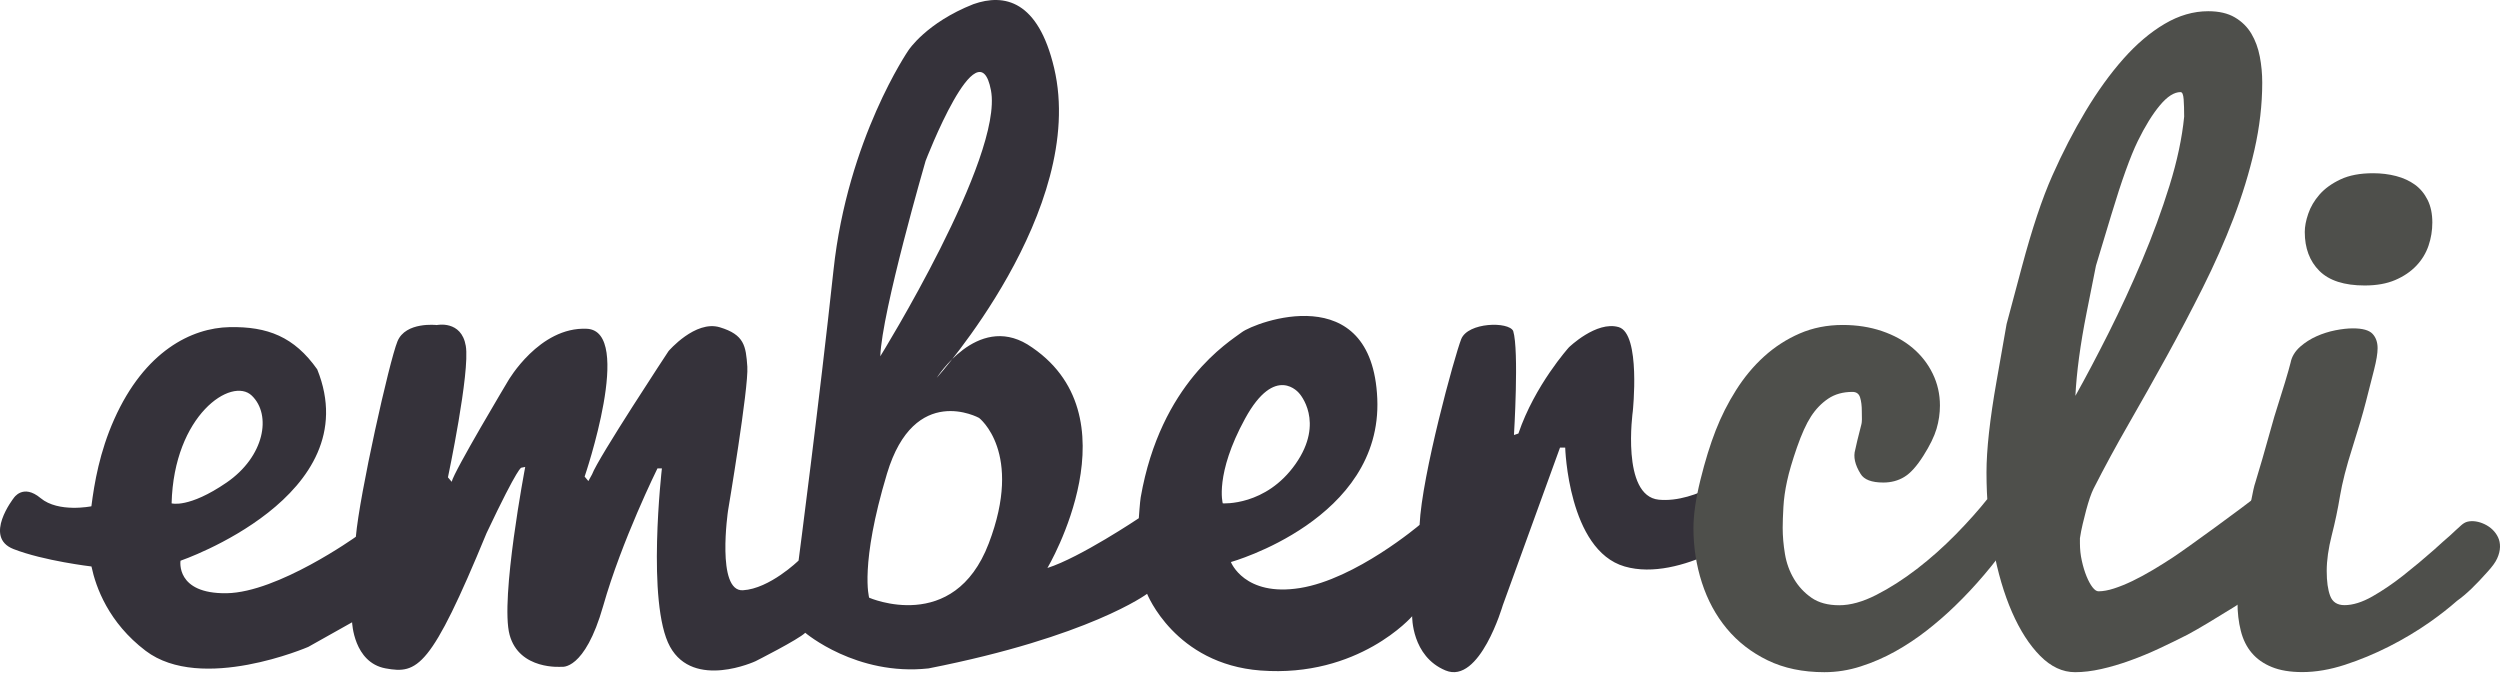
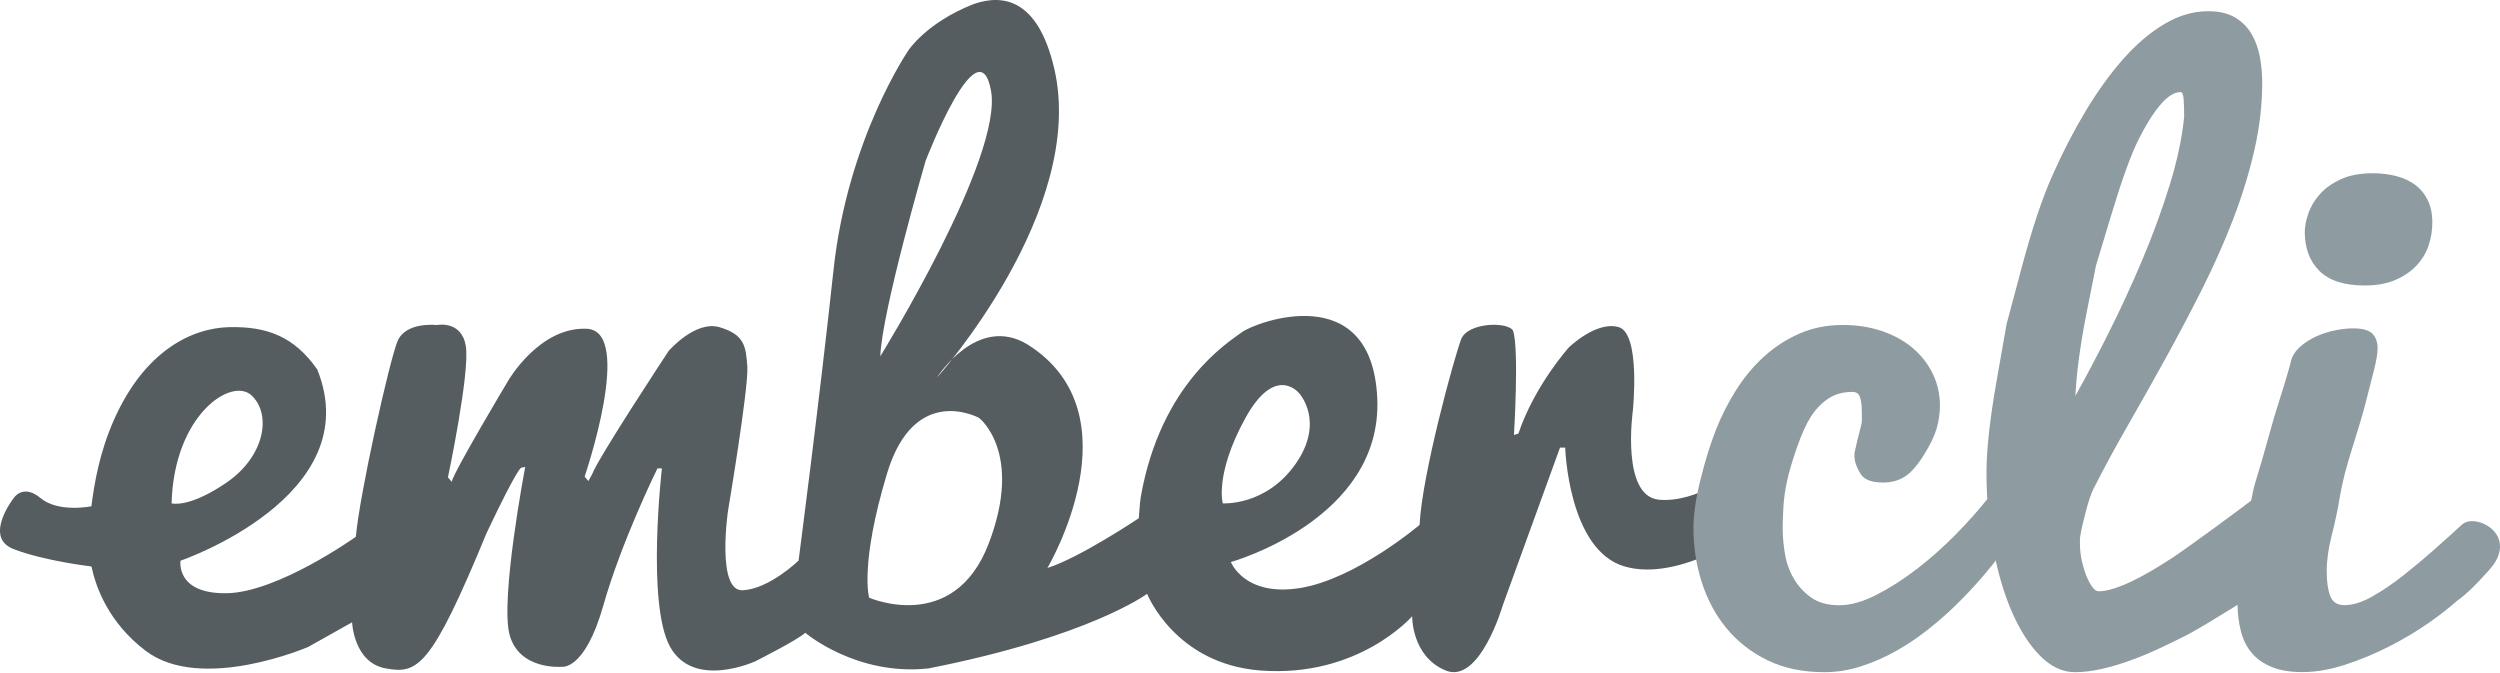
<svg xmlns="http://www.w3.org/2000/svg" version="1.1" id="Layer_1" x="0px" y="0px" width="595.563px" height="160.13px" viewBox="0 0 595.563 160.13" enable-background="new 0 0 595.563 160.13" xml:space="preserve">
-   <path fill-rule="evenodd" clip-rule="evenodd" fill="#35323A" d="M421.541,116.413c-0.709-7.078-7.08-4.444-7.08-4.444  s-10.27,7.956-19.289,7.071c-9.029-0.885-6.199-21.066-6.199-21.066s1.949-18.497-3.361-20.047c-5.309-1.55-11.859,4.82-11.859,4.82  s-8.141,9.025-12.029,20.529l-1.061,0.354c0,0,1.24-20.174-0.18-24.775c-1.061-2.301-10.791-2.123-12.391,1.946  c-1.59,4.069-9.369,32.385-9.91,44.241c0,0-15.209,12.919-28.49,15.043c-13.27,2.123-16.459-6.194-16.459-6.194  s36.11-10.087,34.87-38.933s-29.119-18.178-32.27-15.807c-3.051,2.293-19.34,12.119-24.09,39.33  c-0.17,0.926-0.451,4.969-0.451,4.969s-13.979,9.379-21.77,11.856c0,0,21.77-36.632-4.77-53.267  c-12.041-7.256-21.59,7.963-21.59,7.963s35.92-39.994,27.959-73.795c-3.799-16.097-11.84-17.824-19.229-15.219  c-11.211,4.424-15.461,10.972-15.461,10.972s-14.51,21.06-17.869,52.382c-3.371,31.322-8.32,69.193-8.32,69.193  s-6.9,6.726-13.271,7.08c-6.369,0.354-3.539-18.936-3.539-18.936s4.949-29.377,4.6-34.332s-0.711-7.609-6.551-9.379  s-12.209,5.663-12.209,5.663s-16.811,25.483-18.23,29.376l-0.879,1.593l-0.891-1.062c0,0,11.859-34.686,0.529-35.217  c-11.32-0.53-18.75,12.388-18.75,12.388s-12.92,21.59-13.449,24.067l-0.891-1.062c0,0,5.311-25.129,4.25-31.323  c-1.061-6.193-6.9-4.955-6.9-4.955s-7.439-0.885-9.379,3.893c-1.951,4.779-9.031,36.455-9.91,46.543c0,0-18.58,13.273-30.791,13.449  c-12.219,0.178-10.979-7.744-10.979-7.744s44.779-15.325,32.568-45.586c-5.488-7.787-11.859-10.236-20.889-10.06  c-9.02,0.177-20.221,5.685-27.48,21.966c-3.461,7.766-4.721,15.135-5.43,20.713c0,0-7.84,1.599-12.09-1.94  c-4.24-3.539-6.43,0-6.43,0s-7.291,9.294-0.041,12.126c7.26,2.831,18.59,4.154,18.59,4.154h-0.01  c1.041,4.955,4.07,13.373,12.9,20.082c13.279,10.088,38.75-0.926,38.75-0.926l10.439-5.861c0,0,0.359,9.576,7.971,10.979  c7.609,1.395,10.789-0.021,24.061-32.229c7.789-16.459,8.318-15.582,8.318-15.582l0.891-0.176c0,0-6.02,31.5-3.721,39.994  c2.301,8.494,12.391,7.61,12.391,7.61s5.48,1.062,9.91-14.513c4.42-15.572,12.92-32.738,12.92-32.738h1.061  c0,0-3.721,32.208,1.939,42.473c5.67,10.264,20.359,3.454,20.359,3.454s10.261-5.182,11.851-6.774c0,0,12.18,10.371,29.369,8.488  c38.41-7.561,52.07-17.769,52.07-17.769s6.6,16.72,27.042,18.271c23.359,1.77,36.1-12.926,36.1-12.926s-0.17,9.557,7.971,12.918  c8.139,3.363,13.619-15.529,13.619-15.529l13.631-37.561h1.238c0,0,0.711,24.422,14.16,28.314  c13.451,3.894,30.971-9.116,30.971-9.116S422.242,123.493,421.541,116.413L421.541,116.413z M40.881,119.911  c0.531-21.06,14.33-30.262,19.109-25.66c4.781,4.601,3.012,14.511-6.01,20.705C44.952,121.149,40.881,119.911,40.881,119.911  L40.881,119.911z M220.501,38.329c0,0,12.57-32.739,15.57-16.812c3.01,15.928-26.361,63.354-26.361,63.354  C210.062,74.253,220.501,38.329,220.501,38.329L220.501,38.329z M235.541,129.467c-8.309,21.767-28.488,12.919-28.488,12.919  s-2.301-7.787,4.25-29.555c6.549-21.766,21.939-13.271,21.939-13.271S243.861,107.7,235.541,129.467L235.541,129.467z   M291.291,119.911c0,0-1.949-6.902,5.311-20.174c7.25-13.273,12.92-6.018,12.92-6.018s6.189,6.725-0.889,16.812  C301.553,120.618,291.291,119.911,291.291,119.911L291.291,119.911z" />
-   <path fill="#4E4F4B" d="M434.611,160.13c-5.129,0-9.629-0.941-13.51-2.824c-3.869-1.881-7.119-4.4-9.74-7.557  c-2.619-3.156-4.59-6.811-5.93-10.963s-2.01-8.471-2.01-12.955c0-3.209,0.561-7.059,1.67-11.543c1.109-4.485,2.32-8.401,3.631-11.75  c1.309-3.352,2.92-6.547,4.85-9.594c1.92-3.043,4.139-5.717,6.67-8.013c2.539-2.298,5.359-4.125,8.48-5.481  c3.119-1.357,6.539-2.035,10.27-2.035c3.35,0,6.459,0.484,9.32,1.451c2.859,0.971,5.299,2.315,7.33,4.029  c2.029,1.719,3.629,3.752,4.77,6.104c1.15,2.354,1.73,4.889,1.73,7.6c0,1.883-0.271,3.737-0.811,5.564  c-0.541,1.826-1.59,3.973-3.15,6.435c-1.561,2.466-3.07,4.142-4.539,5.026c-1.461,0.886-3.131,1.328-4.98,1.328  c-2.801,0-4.609-0.691-5.43-2.076c-1.34-2.159-1.76-4.069-1.271-5.73c0.172-0.884,0.66-2.933,1.49-6.145  c0.111-0.442,0.141-1.439,0.08-2.99c0-1.329-0.129-2.436-0.41-3.322c-0.27-0.884-0.879-1.328-1.818-1.328  c-2.262,0-4.191,0.541-5.791,1.617c-1.6,1.083-2.959,2.492-4.09,4.238c-1.131,1.742-2.24,4.206-3.35,7.389  c-1.1,3.186-1.891,5.856-2.35,8.016c-0.471,2.158-0.762,4.222-0.871,6.188c-0.109,1.965-0.17,3.612-0.17,4.939  c0,1.994,0.18,4.07,0.541,6.229c0.359,2.159,1.08,4.14,2.148,5.938c1.07,1.799,2.461,3.293,4.17,4.484  c1.711,1.19,3.92,1.785,6.621,1.785c2.66,0,5.59-0.816,8.799-2.449c3.211-1.634,6.441-3.697,9.682-6.188  c3.24-2.492,6.318-5.232,9.26-8.223c2.93-2.988,5.449-5.812,7.559-8.469l5.73,9.633c-4.16,5.926-8.639,11.211-13.459,15.861  c-2.051,1.993-4.281,3.932-6.68,5.812c-2.41,1.884-4.932,3.559-7.561,5.027c-2.631,1.465-5.371,2.656-8.221,3.567  C440.422,159.674,437.531,160.13,434.611,160.13L434.611,160.13z" />
-   <path fill="#4E4F4B" d="M494.412,94.298c2.5-4.467,5.15-9.492,7.959-15.074c2.801-5.583,5.451-11.332,7.951-17.253  c2.5-5.917,4.67-11.821,6.5-17.713c1.83-5.888,3-11.374,3.5-16.456c0-1.618-0.041-3-0.121-4.145s-0.33-1.717-0.74-1.717  c-1.529,0-3.17,1.053-4.92,3.155c-1.76,2.103-3.52,4.948-5.279,8.538c-1.75,3.59-3.85,9.427-6.289,17.516  c-2.441,8.084-3.66,12.129-3.66,12.131c0,0-0.75,3.754-2.24,11.258C495.582,82.038,494.701,88.626,494.412,94.298L494.412,94.298z   M494.332,160.13c-2.98,0-5.75-1.294-8.311-3.883c-2.57-2.59-4.799-6.062-6.709-10.424c-1.9-4.357-3.391-9.414-4.461-15.162  c-1.08-5.748-1.619-11.784-1.619-18.106c0-5.433,0.799-12.685,2.4-21.756c1.6-9.071,2.389-13.606,2.389-13.606  s1.211-4.527,3.631-13.59c2.42-9.06,4.84-16.328,7.279-21.801c2.43-5.471,5.07-10.584,7.92-15.34  c2.859-4.755,5.85-8.899,8.98-12.433c3.129-3.53,6.4-6.31,9.811-8.326c3.41-2.021,6.879-3.03,10.41-3.03  c2.559,0,4.68,0.49,6.34,1.469c1.67,0.978,2.979,2.27,3.939,3.877c0.949,1.604,1.619,3.423,2.01,5.453  c0.391,2.033,0.58,4.104,0.58,6.21c0,5.235-0.619,10.565-1.85,15.993c-1.24,5.428-2.91,10.885-5.01,16.367  c-2.102,5.484-4.541,10.982-7.301,16.492c-2.76,5.514-5.641,10.983-8.629,16.412c-2.99,5.426-6,10.773-9.021,16.033  c-3.029,5.26-5.809,10.404-8.369,15.428c-0.281,0.56-0.57,1.285-0.881,2.178c-0.299,0.895-0.59,1.855-0.869,2.89  c-0.281,1.035-0.551,2.136-0.83,3.31c-0.281,1.172-0.5,2.316-0.67,3.432v1.173c0,1.452,0.15,2.86,0.459,4.229  c0.301,1.367,0.68,2.597,1.121,3.685c0.449,1.09,0.92,1.955,1.42,2.599c0.5,0.639,0.969,0.961,1.41,0.961  c1.08,0,2.32-0.223,3.699-0.67c1.391-0.447,2.871-1.047,4.43-1.8c1.551-0.753,3.16-1.618,4.801-2.596s3.23-1.97,4.76-2.974  c3.57-2.345,16.58-11.873,20.5-14.943l4.801,19.889c-5.08,3.37-16.83,10.807-21.791,13.438c-2.17,1.105-4.41,2.197-6.719,3.275  c-2.301,1.08-4.631,2.043-6.971,2.883c-2.33,0.844-4.609,1.517-6.84,2.015C498.352,159.88,496.271,160.13,494.332,160.13  L494.332,160.13z" />
-   <path fill="#4E4F4B" d="M595.092,127.983c-0.33-0.688-0.77-1.291-1.32-1.818c-0.549-0.524-1.18-0.953-1.869-1.283  c-0.691-0.329-1.381-0.551-2.08-0.66c-0.689-0.111-1.35-0.095-1.961,0.047c-0.619,0.145-1.08,0.467-1.52,0.848  c-0.881,0.77-1.76,1.608-2.65,2.432c-1.48,1.242-2.039,1.822-3.83,3.41c-2.379,2.105-4.82,4.139-7.309,6.104  c-2.49,1.964-4.961,3.642-7.391,5.023c-2.439,1.385-4.65,2.075-6.65,2.075c-1.709,0-2.85-0.733-3.4-2.198  c-0.559-1.466-0.83-3.445-0.83-5.937c0-2.545,0.4-5.373,1.191-8.486c0.799-3.113,1.459-6.248,1.979-9.403  c0.531-3.155,1.5-6.968,2.932-11.438c1.42-4.473,2.5-8.129,3.229-10.974c0.721-2.845,1.371-5.379,1.941-7.606  c0.568-2.223,0.85-3.942,0.85-5.162c0-1.438-0.41-2.588-1.221-3.447c-0.82-0.857-2.369-1.286-4.65-1.286  c-1.25,0-2.648,0.156-4.199,0.461c-1.551,0.312-3.051,0.785-4.49,1.429c-1.439,0.646-2.73,1.471-3.881,2.478  c-1.25,1.12-2.01,2.379-2.279,3.776c-0.49,1.996-1.789,6.301-3.891,12.914c-2.27,8.113-3.779,13.351-4.529,15.717  c-0.459,1.187-1.48,6.59-3.08,16.209c-0.779,4.652-1.16,8.721-1.16,12.209c0,2.49,0.26,4.775,0.791,6.85  c0.52,2.079,1.389,3.836,2.609,5.275c1.221,1.441,2.811,2.561,4.779,3.361c1.961,0.803,4.391,1.205,7.271,1.205  c3.199,0,6.6-0.58,10.17-1.744c3.568-1.162,7.068-2.617,10.5-4.357c3.439-1.747,6.629-3.655,9.6-5.732  c2.59-1.816,4.74-3.521,6.59-5.148c2.24-1.59,4.449-3.746,7.4-7.064c0.969-1.086,1.719-2.061,2.15-3.021  c0.439-0.963,0.658-1.873,0.68-2.734C595.582,129.442,595.422,128.669,595.092,127.983L595.092,127.983z" />
-   <path fill="#4E4F4B" d="M563.332,68.009c2.82,0,5.25-0.432,7.27-1.299c2.02-0.866,3.689-1.999,5.02-3.395  c1.33-1.398,2.301-2.99,2.91-4.779c0.611-1.787,0.91-3.633,0.91-5.532c0-2.068-0.369-3.854-1.119-5.366  c-0.75-1.508-1.76-2.725-3.031-3.646c-1.279-0.92-2.77-1.604-4.488-2.055c-1.711-0.443-3.541-0.669-5.48-0.669  c-3.1,0-5.68,0.49-7.76,1.468c-2.08,0.979-3.74,2.182-4.99,3.604c-1.24,1.425-2.141,2.949-2.689,4.57  c-0.561,1.621-0.83,3.072-0.83,4.358c0,3.854,1.158,6.944,3.479,9.261C554.861,66.849,558.461,68.009,563.332,68.009L563.332,68.009  z" />
+   <path fill-rule="evenodd" clip-rule="evenodd" fill="#555D60" d="M421.541,116.413c-0.709-7.078-7.08-4.444-7.08-4.444  s-10.27,7.956-19.289,7.071c-9.029-0.885-6.199-21.066-6.199-21.066s1.949-18.497-3.361-20.047c-5.309-1.55-11.859,4.82-11.859,4.82  s-8.141,9.025-12.029,20.529l-1.061,0.354c0,0,1.24-20.174-0.18-24.775c-1.061-2.301-10.791-2.123-12.391,1.946  c-1.59,4.069-9.369,32.385-9.91,44.241c0,0-15.209,12.919-28.49,15.043c-13.27,2.123-16.459-6.194-16.459-6.194  s36.11-10.087,34.87-38.933s-29.119-18.178-32.27-15.807c-3.051,2.293-19.34,12.119-24.09,39.33  c-0.17,0.926-0.451,4.969-0.451,4.969s-13.979,9.379-21.77,11.856c0,0,21.77-36.632-4.77-53.267  c-12.041-7.256-21.59,7.963-21.59,7.963s35.92-39.994,27.959-73.795c-3.799-16.097-11.84-17.824-19.229-15.219  c-11.211,4.424-15.461,10.972-15.461,10.972s-14.51,21.06-17.869,52.382c-3.371,31.322-8.32,69.193-8.32,69.193  s-6.9,6.726-13.271,7.08c-6.369,0.354-3.539-18.936-3.539-18.936s4.949-29.377,4.6-34.332s-0.711-7.609-6.551-9.379  s-12.209,5.663-12.209,5.663s-16.811,25.483-18.23,29.376l-0.879,1.593l-0.891-1.062c0,0,11.859-34.686,0.529-35.217  c-11.32-0.53-18.75,12.388-18.75,12.388s-12.92,21.59-13.449,24.067l-0.891-1.062c0,0,5.311-25.129,4.25-31.323  c-1.061-6.193-6.9-4.955-6.9-4.955s-7.439-0.885-9.379,3.893c-1.951,4.779-9.031,36.455-9.91,46.543c0,0-18.58,13.273-30.791,13.449  c-12.219,0.178-10.979-7.744-10.979-7.744s44.779-15.325,32.568-45.586c-5.488-7.787-11.859-10.236-20.889-10.06  c-9.02,0.177-20.221,5.685-27.48,21.966c-3.461,7.766-4.721,15.135-5.43,20.713c0,0-7.84,1.599-12.09-1.94  c-4.24-3.539-6.43,0-6.43,0s-7.291,9.294-0.041,12.126c7.26,2.831,18.59,4.154,18.59,4.154h-0.01  c1.041,4.955,4.07,13.373,12.9,20.082c13.279,10.088,38.75-0.926,38.75-0.926l10.439-5.861c0,0,0.359,9.576,7.971,10.979  c7.609,1.395,10.789-0.021,24.061-32.229c7.789-16.459,8.318-15.582,8.318-15.582l0.891-0.176c0,0-6.02,31.5-3.721,39.994  c2.301,8.494,12.391,7.61,12.391,7.61s5.48,1.062,9.91-14.513c4.42-15.572,12.92-32.738,12.92-32.738h1.061  c0,0-3.721,32.208,1.939,42.473c5.67,10.264,20.359,3.454,20.359,3.454s10.261-5.182,11.851-6.774c0,0,12.18,10.371,29.369,8.488  c38.41-7.561,52.07-17.769,52.07-17.769s6.6,16.72,27.042,18.271c23.359,1.77,36.1-12.926,36.1-12.926s-0.17,9.557,7.971,12.918  c8.139,3.363,13.619-15.529,13.619-15.529l13.631-37.561h1.238c0,0,0.711,24.422,14.16,28.314  c13.451,3.894,30.971-9.116,30.971-9.116S422.242,123.493,421.541,116.413L421.541,116.413z M40.881,119.911  c0.531-21.06,14.33-30.262,19.109-25.66c4.781,4.601,3.012,14.511-6.01,20.705C44.952,121.149,40.881,119.911,40.881,119.911  L40.881,119.911z M220.501,38.329c0,0,12.57-32.739,15.57-16.812c3.01,15.928-26.361,63.354-26.361,63.354  C210.062,74.253,220.501,38.329,220.501,38.329L220.501,38.329z M235.541,129.467c-8.309,21.767-28.488,12.919-28.488,12.919  s-2.301-7.787,4.25-29.555c6.549-21.766,21.939-13.271,21.939-13.271S243.861,107.7,235.541,129.467L235.541,129.467z   M291.291,119.911c0,0-1.949-6.902,5.311-20.174c7.25-13.273,12.92-6.018,12.92-6.018s6.189,6.725-0.889,16.812  C301.553,120.618,291.291,119.911,291.291,119.911L291.291,119.911z" />
+   <path fill="#8E9BA0" d="M434.611,160.13c-5.129,0-9.629-0.941-13.51-2.824c-3.869-1.881-7.119-4.4-9.74-7.557  c-2.619-3.156-4.59-6.811-5.93-10.963s-2.01-8.471-2.01-12.955c0-3.209,0.561-7.059,1.67-11.543c1.109-4.485,2.32-8.401,3.631-11.75  c1.309-3.352,2.92-6.547,4.85-9.594c1.92-3.043,4.139-5.717,6.67-8.013c2.539-2.298,5.359-4.125,8.48-5.481  c3.119-1.357,6.539-2.035,10.27-2.035c3.35,0,6.459,0.484,9.32,1.451c2.859,0.971,5.299,2.315,7.33,4.029  c2.029,1.719,3.629,3.752,4.77,6.104c1.15,2.354,1.73,4.889,1.73,7.6c0,1.883-0.271,3.737-0.811,5.564  c-0.541,1.826-1.59,3.973-3.15,6.435c-1.561,2.466-3.07,4.142-4.539,5.026c-1.461,0.886-3.131,1.328-4.98,1.328  c-2.801,0-4.609-0.691-5.43-2.076c-1.34-2.159-1.76-4.069-1.271-5.73c0.172-0.884,0.66-2.933,1.49-6.145  c0.111-0.442,0.141-1.439,0.08-2.99c0-1.329-0.129-2.436-0.41-3.322c-0.27-0.884-0.879-1.328-1.818-1.328  c-2.262,0-4.191,0.541-5.791,1.617c-1.6,1.083-2.959,2.492-4.09,4.238c-1.131,1.742-2.24,4.206-3.35,7.389  c-1.1,3.186-1.891,5.856-2.35,8.016c-0.471,2.158-0.762,4.222-0.871,6.188c-0.109,1.965-0.17,3.612-0.17,4.939  c0,1.994,0.18,4.07,0.541,6.229c0.359,2.159,1.08,4.14,2.148,5.938c1.07,1.799,2.461,3.293,4.17,4.484  c1.711,1.19,3.92,1.785,6.621,1.785c2.66,0,5.59-0.816,8.799-2.449c3.211-1.634,6.441-3.697,9.682-6.188  c3.24-2.492,6.318-5.232,9.26-8.223c2.93-2.988,5.449-5.812,7.559-8.469l5.73,9.633c-4.16,5.926-8.639,11.211-13.459,15.861  c-2.051,1.993-4.281,3.932-6.68,5.812c-2.41,1.884-4.932,3.559-7.561,5.027c-2.631,1.465-5.371,2.656-8.221,3.567  C440.422,159.674,437.531,160.13,434.611,160.13L434.611,160.13z" />
+   <path fill="#8E9BA0" d="M494.412,94.298c2.5-4.467,5.15-9.492,7.959-15.074c2.801-5.583,5.451-11.332,7.951-17.253  c2.5-5.917,4.67-11.821,6.5-17.713c1.83-5.888,3-11.374,3.5-16.456c0-1.618-0.041-3-0.121-4.145s-0.33-1.717-0.74-1.717  c-1.529,0-3.17,1.053-4.92,3.155c-1.76,2.103-3.52,4.948-5.279,8.538c-1.75,3.59-3.85,9.427-6.289,17.516  c-2.441,8.084-3.66,12.129-3.66,12.131c0,0-0.75,3.754-2.24,11.258C495.582,82.038,494.701,88.626,494.412,94.298L494.412,94.298z   M494.332,160.13c-2.98,0-5.75-1.294-8.311-3.883c-2.57-2.59-4.799-6.062-6.709-10.424c-1.9-4.357-3.391-9.414-4.461-15.162  c-1.08-5.748-1.619-11.784-1.619-18.106c0-5.433,0.799-12.685,2.4-21.756c1.6-9.071,2.389-13.606,2.389-13.606  s1.211-4.527,3.631-13.59c2.42-9.06,4.84-16.328,7.279-21.801c2.43-5.471,5.07-10.584,7.92-15.34  c2.859-4.755,5.85-8.899,8.98-12.433c3.129-3.53,6.4-6.31,9.811-8.326c3.41-2.021,6.879-3.03,10.41-3.03  c2.559,0,4.68,0.49,6.34,1.469c1.67,0.978,2.979,2.27,3.939,3.877c0.949,1.604,1.619,3.423,2.01,5.453  c0.391,2.033,0.58,4.104,0.58,6.21c0,5.235-0.619,10.565-1.85,15.993c-1.24,5.428-2.91,10.885-5.01,16.367  c-2.102,5.484-4.541,10.982-7.301,16.492c-2.76,5.514-5.641,10.983-8.629,16.412c-2.99,5.426-6,10.773-9.021,16.033  c-3.029,5.26-5.809,10.404-8.369,15.428c-0.281,0.56-0.57,1.285-0.881,2.178c-0.299,0.895-0.59,1.855-0.869,2.89  c-0.281,1.035-0.551,2.136-0.83,3.31c-0.281,1.172-0.5,2.316-0.67,3.432v1.173c0,1.452,0.15,2.86,0.459,4.229  c0.301,1.367,0.68,2.597,1.121,3.685c0.449,1.09,0.92,1.955,1.42,2.599c0.5,0.639,0.969,0.961,1.41,0.961  c1.08,0,2.32-0.223,3.699-0.67c1.391-0.447,2.871-1.047,4.43-1.8c1.551-0.753,3.16-1.618,4.801-2.596s3.23-1.97,4.76-2.974  c3.57-2.345,16.58-11.873,20.5-14.943l4.801,19.889c-5.08,3.37-16.83,10.807-21.791,13.438c-2.17,1.105-4.41,2.197-6.719,3.275  c-2.301,1.08-4.631,2.043-6.971,2.883c-2.33,0.844-4.609,1.517-6.84,2.015C498.352,159.88,496.271,160.13,494.332,160.13  L494.332,160.13z" />
+   <path fill="#8E9BA0" d="M595.092,127.983c-0.33-0.688-0.77-1.291-1.32-1.818c-0.549-0.524-1.18-0.953-1.869-1.283  c-0.691-0.329-1.381-0.551-2.08-0.66c-0.689-0.111-1.35-0.095-1.961,0.047c-0.619,0.145-1.08,0.467-1.52,0.848  c-0.881,0.77-1.76,1.608-2.65,2.432c-1.48,1.242-2.039,1.822-3.83,3.41c-2.379,2.105-4.82,4.139-7.309,6.104  c-2.49,1.964-4.961,3.642-7.391,5.023c-2.439,1.385-4.65,2.075-6.65,2.075c-1.709,0-2.85-0.733-3.4-2.198  c-0.559-1.466-0.83-3.445-0.83-5.937c0-2.545,0.4-5.373,1.191-8.486c0.799-3.113,1.459-6.248,1.979-9.403  c0.531-3.155,1.5-6.968,2.932-11.438c1.42-4.473,2.5-8.129,3.229-10.974c0.721-2.845,1.371-5.379,1.941-7.606  c0.568-2.223,0.85-3.942,0.85-5.162c0-1.438-0.41-2.588-1.221-3.447c-0.82-0.857-2.369-1.286-4.65-1.286  c-1.25,0-2.648,0.156-4.199,0.461c-1.551,0.312-3.051,0.785-4.49,1.429c-1.439,0.646-2.73,1.471-3.881,2.478  c-1.25,1.12-2.01,2.379-2.279,3.776c-0.49,1.996-1.789,6.301-3.891,12.914c-2.27,8.113-3.779,13.351-4.529,15.717  c-0.459,1.187-1.48,6.59-3.08,16.209c-0.779,4.652-1.16,8.721-1.16,12.209c0,2.49,0.26,4.775,0.791,6.85  c0.52,2.079,1.389,3.836,2.609,5.275c1.221,1.441,2.811,2.561,4.779,3.361c1.961,0.803,4.391,1.205,7.271,1.205  c3.199,0,6.6-0.58,10.17-1.744c3.568-1.162,7.068-2.617,10.5-4.357c3.439-1.747,6.629-3.655,9.6-5.732  c2.59-1.816,4.74-3.521,6.59-5.148c2.24-1.59,4.449-3.746,7.4-7.064c0.969-1.086,1.719-2.061,2.15-3.021  c0.439-0.963,0.658-1.873,0.68-2.734C595.582,129.442,595.422,128.669,595.092,127.983L595.092,127.983z" />
+   <path fill="#8E9BA0" d="M563.332,68.009c2.82,0,5.25-0.432,7.27-1.299c2.02-0.866,3.689-1.999,5.02-3.395  c1.33-1.398,2.301-2.99,2.91-4.779c0.611-1.787,0.91-3.633,0.91-5.532c0-2.068-0.369-3.854-1.119-5.366  c-0.75-1.508-1.76-2.725-3.031-3.646c-1.279-0.92-2.77-1.604-4.488-2.055c-1.711-0.443-3.541-0.669-5.48-0.669  c-3.1,0-5.68,0.49-7.76,1.468c-2.08,0.979-3.74,2.182-4.99,3.604c-1.24,1.425-2.141,2.949-2.689,4.57  c-0.561,1.621-0.83,3.072-0.83,4.358c0,3.854,1.158,6.944,3.479,9.261C554.861,66.849,558.461,68.009,563.332,68.009L563.332,68.009  z" />
</svg>
